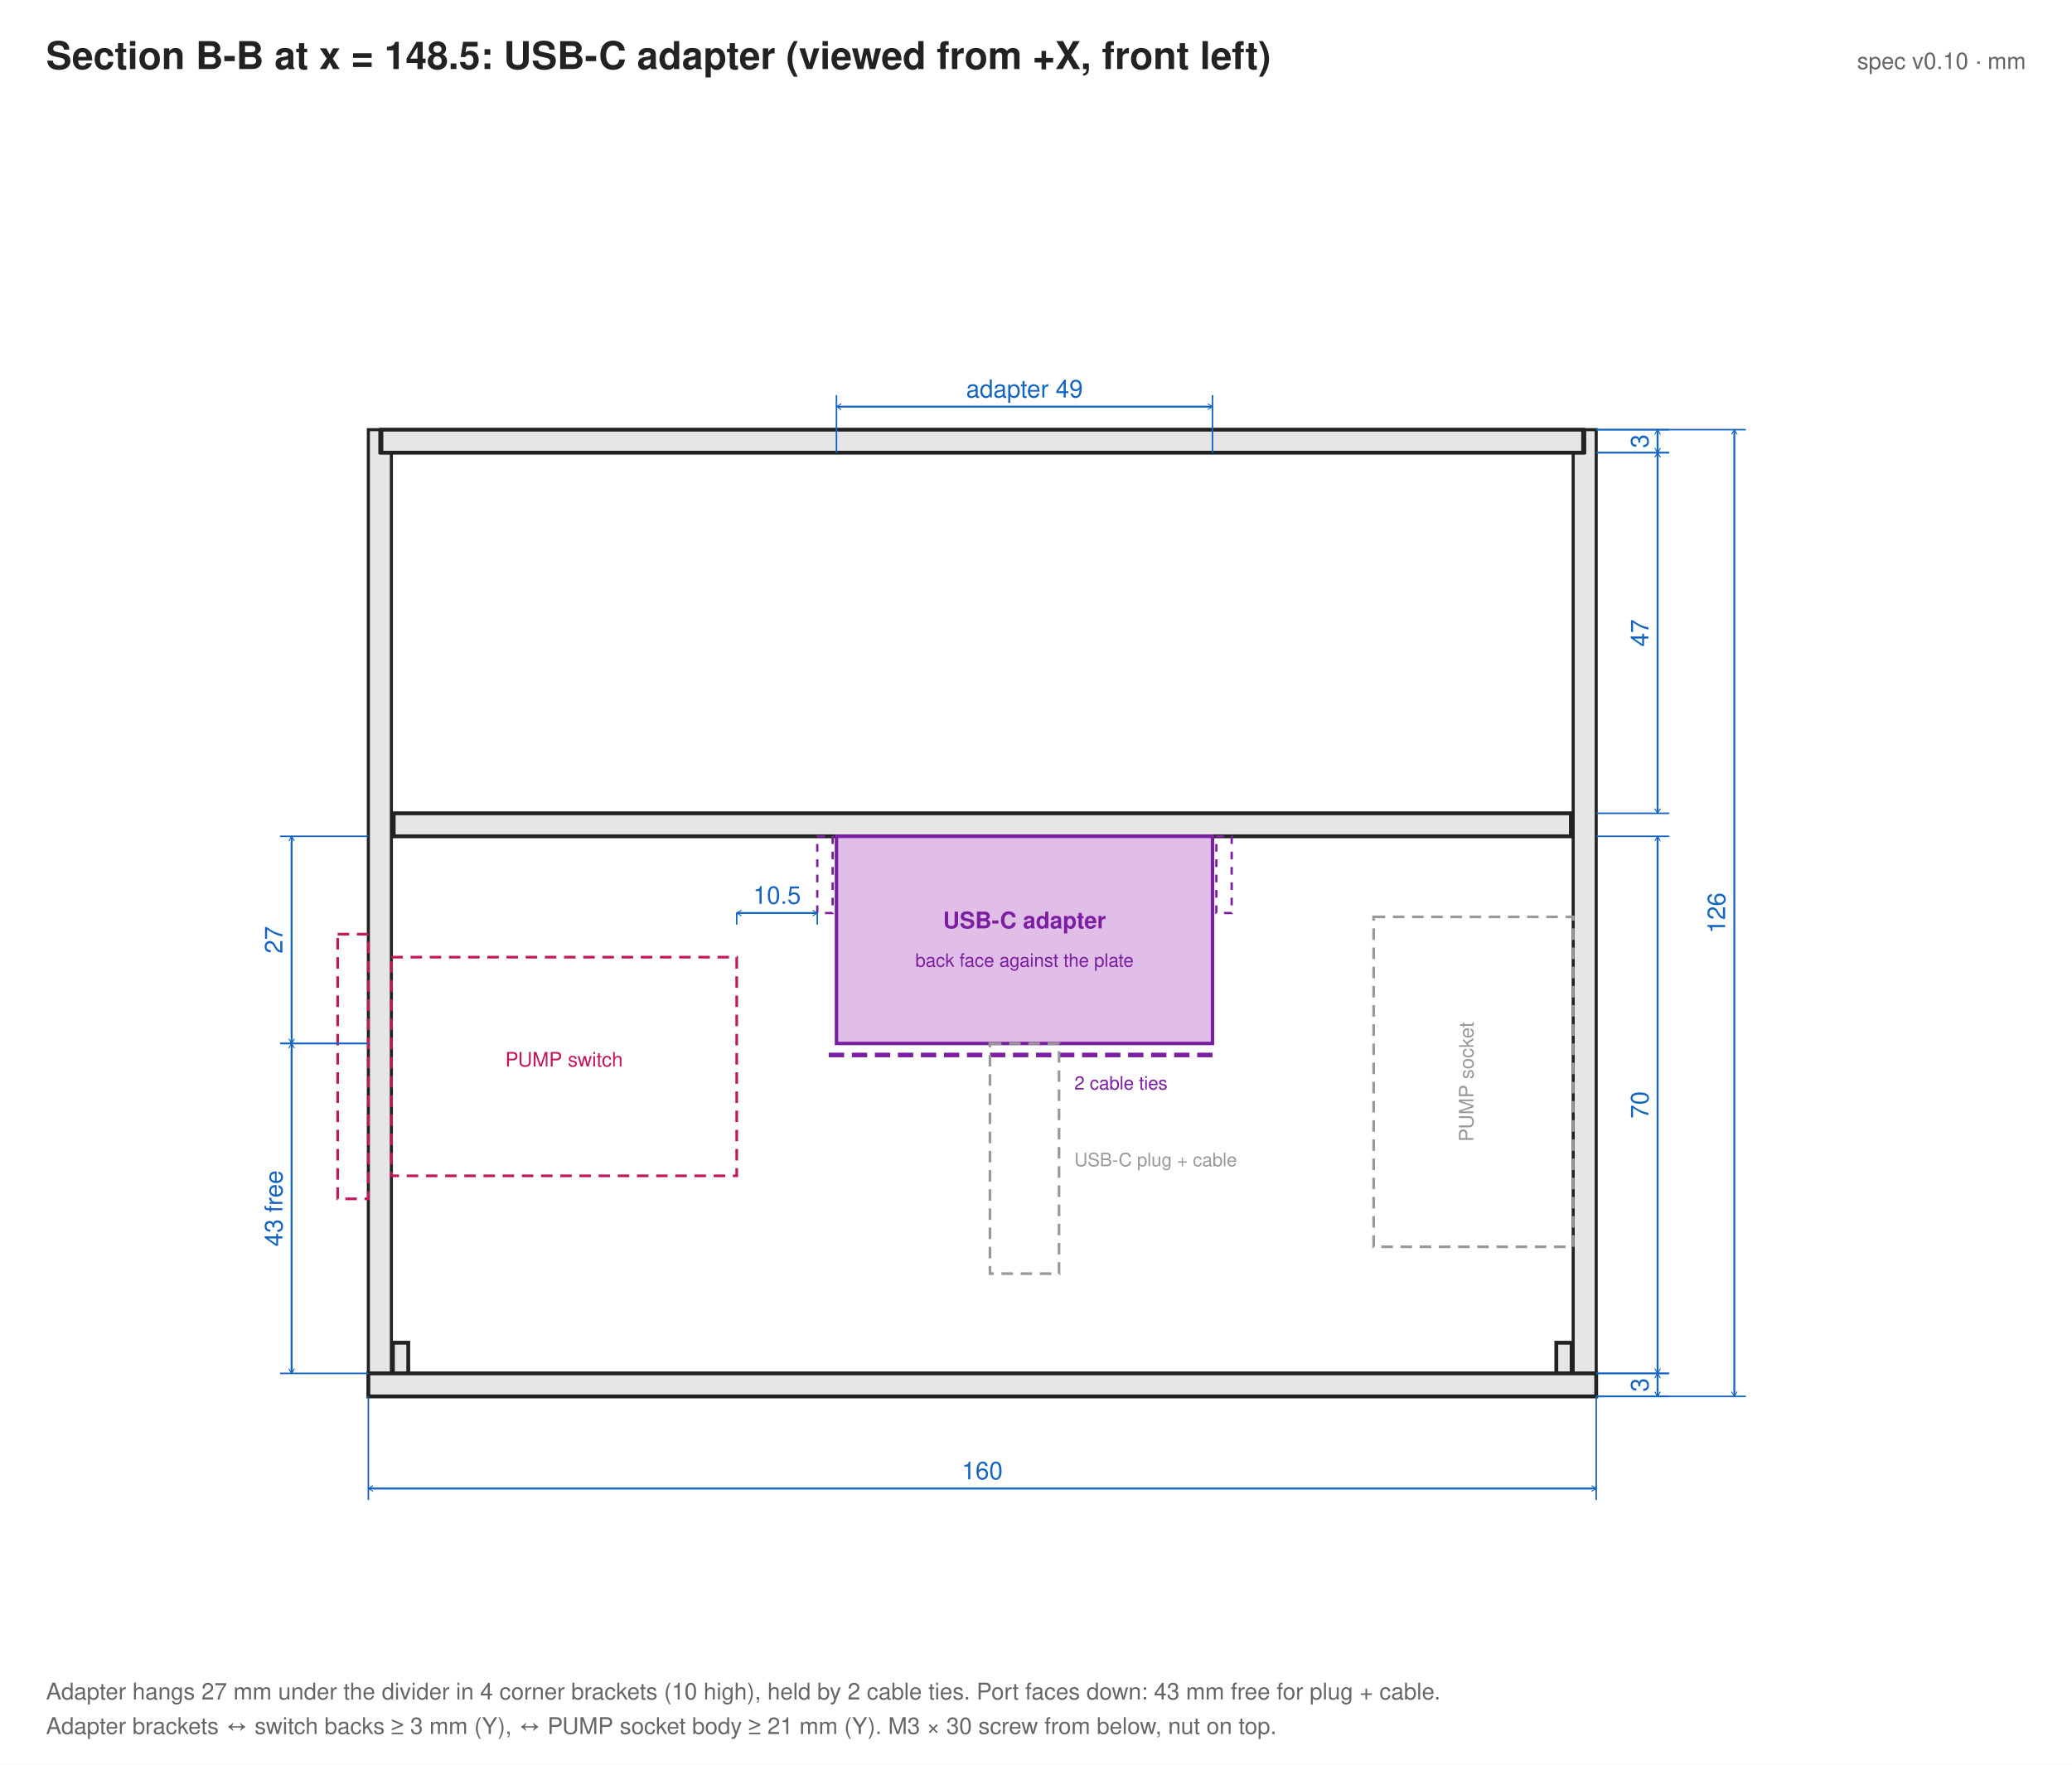
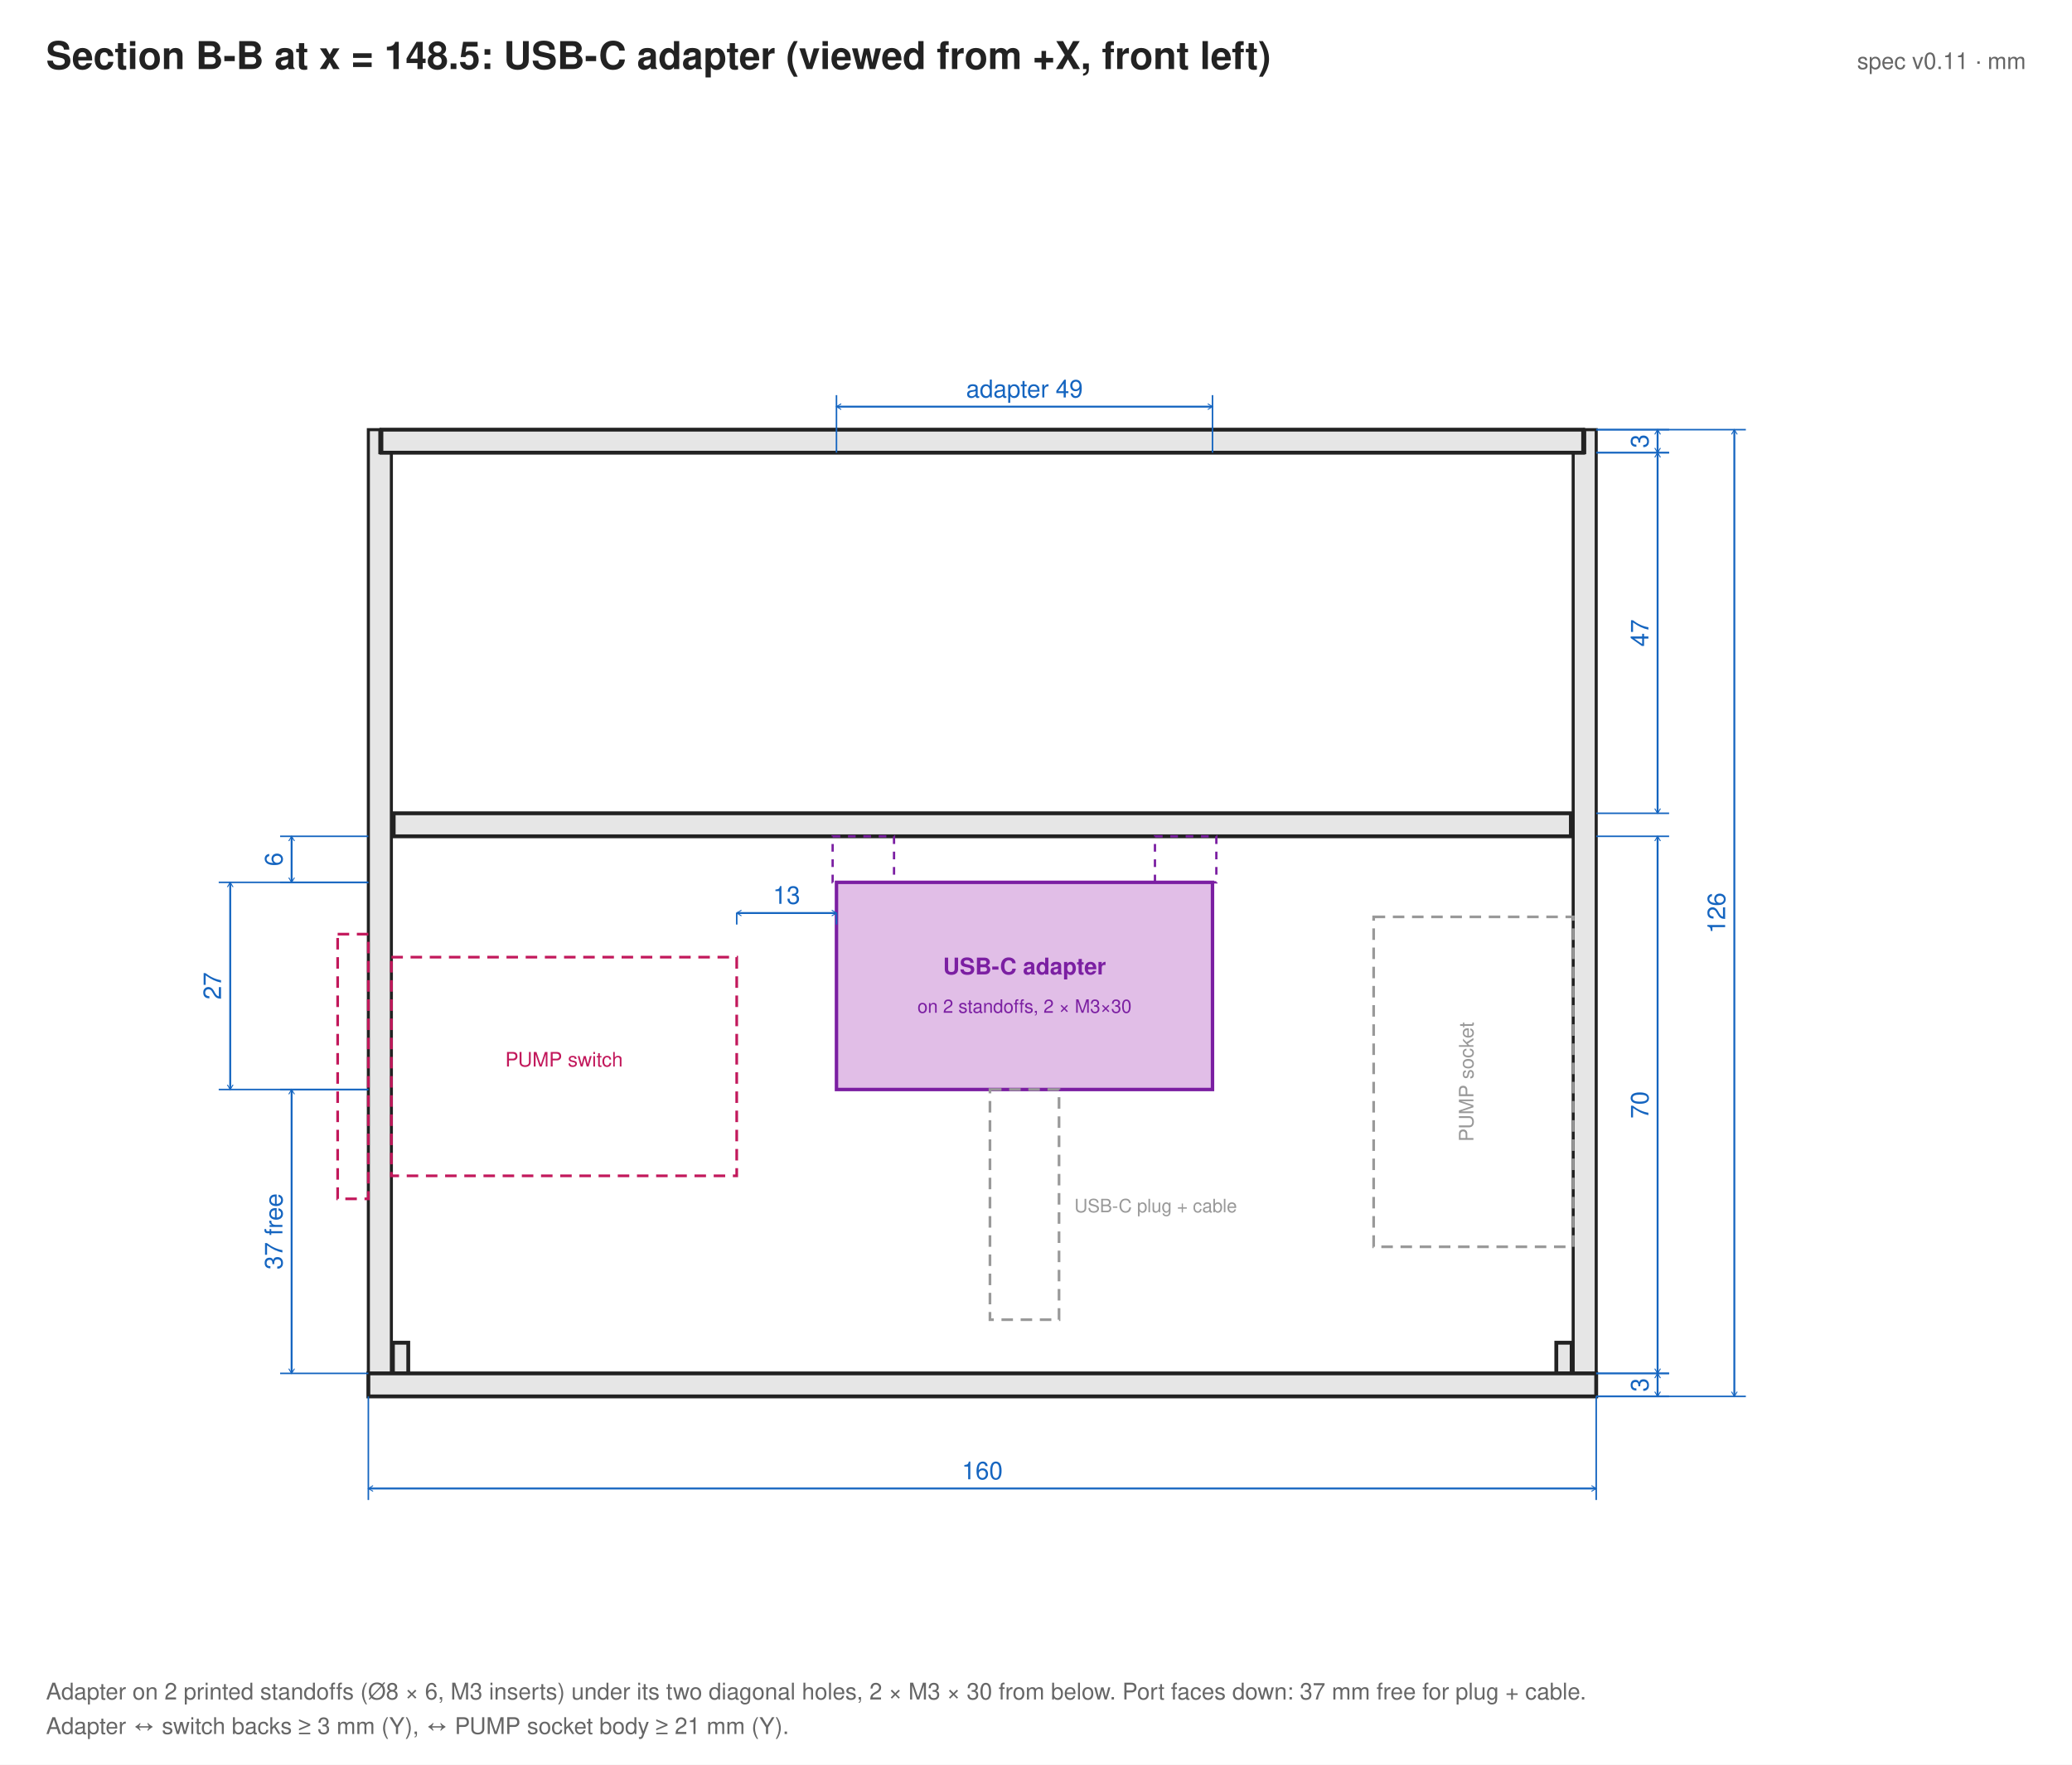
<svg xmlns="http://www.w3.org/2000/svg" width="810" height="690" viewBox="0 0 270.00 230.00">
  <defs>
    <marker id="a" viewBox="0 0 10 10" refX="5" refY="5" markerWidth="5" markerHeight="5" orient="auto-start-reverse">
      <path d="M0,2 L5,5 L0,8" fill="none" stroke="#1565c0" />
    </marker>
  </defs>
  <rect width="100%" height="100%" fill="#fff" />
  <text x="6" y="9" font-size="5" font-weight="bold" font-family="Helvetica, Arial, sans-serif" fill="#222">Section B-B at x = 148.5: USB-C adapter (viewed from +X, front left)</text>
-   <text x="264.00" y="9" font-size="3" text-anchor="end" fill="#666" font-family="Helvetica, Arial, sans-serif">spec v0.10 · mm</text>
+   <text x="264.00" y="9" font-size="3" text-anchor="end" fill="#666" font-family="Helvetica, Arial, sans-serif">spec v0.11 · mm</text>
  <polygon points="48.00,179.00 51.00,179.00 51.00,59.00 49.50,59.00 49.50,56.00 48.00,56.00" fill="#e6e6e6" stroke="#222" stroke-width="0.4" />
  <rect x="51.20" y="175.00" width="2.00" height="4.00" rx="0" fill="#e6e6e6" stroke="#222" stroke-width="0.5" />
  <polygon points="208.00,179.00 205.00,179.00 205.00,59.00 206.50,59.00 206.50,56.00 208.00,56.00" fill="#e6e6e6" stroke="#222" stroke-width="0.4" />
  <rect x="202.80" y="175.00" width="2.00" height="4.00" rx="0" fill="#e6e6e6" stroke="#222" stroke-width="0.5" />
  <rect x="48.00" y="179.00" width="160.00" height="3.00" rx="0" fill="#e6e6e6" stroke="#222" stroke-width="0.5" />
  <rect x="49.70" y="56.00" width="156.60" height="3.00" rx="0" fill="#e6e6e6" stroke="#222" stroke-width="0.5" />
  <rect x="51.30" y="106.00" width="153.40" height="3.00" rx="0" fill="#e6e6e6" stroke="#222" stroke-width="0.5" />
  <line x1="208.00" y1="182.00" x2="217.50" y2="182.00" stroke="#1565c0" stroke-width="0.2" />
  <line x1="208.00" y1="179.00" x2="217.50" y2="179.00" stroke="#1565c0" stroke-width="0.2" />
  <line x1="216.00" y1="182.00" x2="216.00" y2="179.00" stroke="#1565c0" stroke-width="0.25" marker-start="url(#a)" marker-end="url(#a)" />
  <text x="214.80" y="180.50" font-size="3.2" fill="#1565c0" text-anchor="middle" font-weight="normal" font-family="Helvetica, Arial, sans-serif" transform="rotate(-90 214.80 180.50)">3</text>
  <line x1="208.00" y1="179.00" x2="217.50" y2="179.00" stroke="#1565c0" stroke-width="0.2" />
  <line x1="208.00" y1="109.00" x2="217.50" y2="109.00" stroke="#1565c0" stroke-width="0.2" />
  <line x1="216.00" y1="179.00" x2="216.00" y2="109.00" stroke="#1565c0" stroke-width="0.25" marker-start="url(#a)" marker-end="url(#a)" />
  <text x="214.80" y="144.00" font-size="3.2" fill="#1565c0" text-anchor="middle" font-weight="normal" font-family="Helvetica, Arial, sans-serif" transform="rotate(-90 214.80 144.00)">70</text>
  <line x1="208.00" y1="106.00" x2="217.50" y2="106.00" stroke="#1565c0" stroke-width="0.2" />
  <line x1="208.00" y1="59.00" x2="217.50" y2="59.00" stroke="#1565c0" stroke-width="0.2" />
  <line x1="216.00" y1="106.00" x2="216.00" y2="59.00" stroke="#1565c0" stroke-width="0.25" marker-start="url(#a)" marker-end="url(#a)" />
  <text x="214.80" y="82.50" font-size="3.2" fill="#1565c0" text-anchor="middle" font-weight="normal" font-family="Helvetica, Arial, sans-serif" transform="rotate(-90 214.80 82.50)">47</text>
  <line x1="208.00" y1="59.00" x2="217.50" y2="59.00" stroke="#1565c0" stroke-width="0.2" />
  <line x1="208.00" y1="56.00" x2="217.50" y2="56.00" stroke="#1565c0" stroke-width="0.2" />
  <line x1="216.00" y1="59.00" x2="216.00" y2="56.00" stroke="#1565c0" stroke-width="0.25" marker-start="url(#a)" marker-end="url(#a)" />
  <text x="214.80" y="57.50" font-size="3.2" fill="#1565c0" text-anchor="middle" font-weight="normal" font-family="Helvetica, Arial, sans-serif" transform="rotate(-90 214.80 57.50)">3</text>
  <line x1="208.00" y1="182.00" x2="227.50" y2="182.00" stroke="#1565c0" stroke-width="0.2" />
  <line x1="208.00" y1="56.00" x2="227.50" y2="56.00" stroke="#1565c0" stroke-width="0.2" />
  <line x1="226.00" y1="182.00" x2="226.00" y2="56.00" stroke="#1565c0" stroke-width="0.25" marker-start="url(#a)" marker-end="url(#a)" />
  <text x="224.80" y="119.00" font-size="3.2" fill="#1565c0" text-anchor="middle" font-weight="normal" font-family="Helvetica, Arial, sans-serif" transform="rotate(-90 224.80 119.00)">126</text>
  <line x1="48.00" y1="182.00" x2="48.00" y2="195.50" stroke="#1565c0" stroke-width="0.2" />
  <line x1="208.00" y1="182.00" x2="208.00" y2="195.50" stroke="#1565c0" stroke-width="0.2" />
  <line x1="48.00" y1="194.00" x2="208.00" y2="194.00" stroke="#1565c0" stroke-width="0.25" marker-start="url(#a)" marker-end="url(#a)" />
  <text x="128.00" y="192.80" font-size="3.2" fill="#1565c0" text-anchor="middle" font-weight="normal" font-family="Helvetica, Arial, sans-serif">160</text>
-   <rect x="106.50" y="109.00" width="2.00" height="10.00" rx="0" fill="none" stroke="#7b1fa2" stroke-width="0.3" stroke-dasharray="1 1" />
-   <rect x="158.50" y="109.00" width="2.00" height="10.00" rx="0" fill="none" stroke="#7b1fa2" stroke-width="0.3" stroke-dasharray="1 1" />
-   <rect x="109.00" y="109.00" width="49.00" height="27.00" rx="0" fill="#e1bee7" stroke="#7b1fa2" stroke-width="0.45" />
-   <text x="133.50" y="121.00" font-size="3" fill="#7b1fa2" text-anchor="middle" font-weight="bold" font-family="Helvetica, Arial, sans-serif">USB-C adapter</text>
-   <text x="133.50" y="126.00" font-size="2.4" fill="#7b1fa2" text-anchor="middle" font-weight="normal" font-family="Helvetica, Arial, sans-serif">back face against the plate</text>
-   <line x1="108.00" y1="137.50" x2="159.00" y2="137.50" stroke="#7b1fa2" stroke-width="0.6" stroke-dasharray="2 1" />
-   <text x="140.00" y="142.00" font-size="2.4" fill="#7b1fa2" text-anchor="start" font-weight="normal" font-family="Helvetica, Arial, sans-serif">2 cable ties</text>
-   <rect x="129.00" y="136.00" width="9.00" height="30.00" rx="0" fill="none" stroke="#999" stroke-width="0.35" stroke-dasharray="1.5 1" />
-   <text x="140.00" y="152.00" font-size="2.4" fill="#999" text-anchor="start" font-weight="normal" font-family="Helvetica, Arial, sans-serif">USB-C plug + cable</text>
+   <rect x="150.50" y="109.00" width="8.00" height="6.00" rx="0" fill="none" stroke="#7b1fa2" stroke-width="0.3" stroke-dasharray="1 1" />
+   <rect x="108.50" y="109.00" width="8.00" height="6.00" rx="0" fill="none" stroke="#7b1fa2" stroke-width="0.3" stroke-dasharray="1 1" />
+   <rect x="109.00" y="115.00" width="49.00" height="27.00" rx="0" fill="#e1bee7" stroke="#7b1fa2" stroke-width="0.45" />
+   <text x="133.50" y="127.00" font-size="3" fill="#7b1fa2" text-anchor="middle" font-weight="bold" font-family="Helvetica, Arial, sans-serif">USB-C adapter</text>
+   <text x="133.50" y="132.00" font-size="2.4" fill="#7b1fa2" text-anchor="middle" font-weight="normal" font-family="Helvetica, Arial, sans-serif">on 2 standoffs, 2 × M3×30</text>
+   <rect x="129.00" y="142.00" width="9.00" height="30.00" rx="0" fill="none" stroke="#999" stroke-width="0.35" stroke-dasharray="1.5 1" />
+   <text x="140.00" y="158.00" font-size="2.4" fill="#999" text-anchor="start" font-weight="normal" font-family="Helvetica, Arial, sans-serif">USB-C plug + cable</text>
  <rect x="44.00" y="121.75" width="4.00" height="34.50" rx="0" fill="none" stroke="#c2185b" stroke-width="0.35" stroke-dasharray="1.5 1" />
  <rect x="51.00" y="124.75" width="45.00" height="28.50" rx="0" fill="none" stroke="#c2185b" stroke-width="0.35" stroke-dasharray="1.5 1" />
  <text x="73.50" y="139.00" font-size="2.6" fill="#c2185b" text-anchor="middle" font-weight="normal" font-family="Helvetica, Arial, sans-serif">PUMP switch</text>
  <rect x="179.00" y="119.50" width="26.00" height="43.00" rx="0" fill="none" stroke="#999" stroke-width="0.35" stroke-dasharray="1.5 1" />
  <text x="192.00" y="141.00" font-size="2.6" fill="#999" text-anchor="middle" font-weight="normal" font-family="Helvetica, Arial, sans-serif" transform="rotate(-90 192.00 141.00)">PUMP socket</text>
-   <line x1="48.00" y1="136.00" x2="36.50" y2="136.00" stroke="#1565c0" stroke-width="0.2" />
+   <line x1="48.00" y1="115.00" x2="36.50" y2="115.00" stroke="#1565c0" stroke-width="0.2" />
  <line x1="48.00" y1="109.00" x2="36.50" y2="109.00" stroke="#1565c0" stroke-width="0.2" />
-   <line x1="38.00" y1="136.00" x2="38.00" y2="109.00" stroke="#1565c0" stroke-width="0.25" marker-start="url(#a)" marker-end="url(#a)" />
-   <text x="36.80" y="122.50" font-size="3.2" fill="#1565c0" text-anchor="middle" font-weight="normal" font-family="Helvetica, Arial, sans-serif" transform="rotate(-90 36.80 122.50)">27</text>
+   <line x1="38.00" y1="115.00" x2="38.00" y2="109.00" stroke="#1565c0" stroke-width="0.25" marker-start="url(#a)" marker-end="url(#a)" />
+   <text x="36.80" y="112.00" font-size="3.2" fill="#1565c0" text-anchor="middle" font-weight="normal" font-family="Helvetica, Arial, sans-serif" transform="rotate(-90 36.80 112.00)">6</text>
+   <line x1="48.00" y1="142.00" x2="28.50" y2="142.00" stroke="#1565c0" stroke-width="0.2" />
+   <line x1="48.00" y1="115.00" x2="28.50" y2="115.00" stroke="#1565c0" stroke-width="0.2" />
+   <line x1="30.00" y1="142.00" x2="30.00" y2="115.00" stroke="#1565c0" stroke-width="0.25" marker-start="url(#a)" marker-end="url(#a)" />
+   <text x="28.80" y="128.50" font-size="3.2" fill="#1565c0" text-anchor="middle" font-weight="normal" font-family="Helvetica, Arial, sans-serif" transform="rotate(-90 28.80 128.50)">27</text>
  <line x1="48.00" y1="179.00" x2="36.50" y2="179.00" stroke="#1565c0" stroke-width="0.2" />
-   <line x1="48.00" y1="136.00" x2="36.50" y2="136.00" stroke="#1565c0" stroke-width="0.2" />
-   <line x1="38.00" y1="179.00" x2="38.00" y2="136.00" stroke="#1565c0" stroke-width="0.25" marker-start="url(#a)" marker-end="url(#a)" />
-   <text x="36.80" y="157.50" font-size="3.2" fill="#1565c0" text-anchor="middle" font-weight="normal" font-family="Helvetica, Arial, sans-serif" transform="rotate(-90 36.80 157.50)">43 free</text>
+   <line x1="48.00" y1="142.00" x2="36.50" y2="142.00" stroke="#1565c0" stroke-width="0.2" />
+   <line x1="38.00" y1="179.00" x2="38.00" y2="142.00" stroke="#1565c0" stroke-width="0.25" marker-start="url(#a)" marker-end="url(#a)" />
+   <text x="36.80" y="160.50" font-size="3.2" fill="#1565c0" text-anchor="middle" font-weight="normal" font-family="Helvetica, Arial, sans-serif" transform="rotate(-90 36.80 160.50)">37 free</text>
  <line x1="109.00" y1="59.00" x2="109.00" y2="51.50" stroke="#1565c0" stroke-width="0.2" />
  <line x1="158.00" y1="59.00" x2="158.00" y2="51.50" stroke="#1565c0" stroke-width="0.2" />
  <line x1="109.00" y1="53.00" x2="158.00" y2="53.00" stroke="#1565c0" stroke-width="0.25" marker-start="url(#a)" marker-end="url(#a)" />
  <text x="133.50" y="51.80" font-size="3.2" fill="#1565c0" text-anchor="middle" font-weight="normal" font-family="Helvetica, Arial, sans-serif">adapter 49</text>
  <line x1="96.00" y1="119.00" x2="96.00" y2="120.50" stroke="#1565c0" stroke-width="0.2" />
-   <line x1="106.50" y1="119.00" x2="106.50" y2="120.50" stroke="#1565c0" stroke-width="0.2" />
-   <line x1="96.00" y1="119.00" x2="106.50" y2="119.00" stroke="#1565c0" stroke-width="0.25" marker-start="url(#a)" marker-end="url(#a)" />
-   <text x="101.25" y="117.80" font-size="3.2" fill="#1565c0" text-anchor="middle" font-weight="normal" font-family="Helvetica, Arial, sans-serif">10.5</text>
-   <text x="6" y="226.00" font-size="3" fill="#666" font-family="Helvetica, Arial, sans-serif">Adapter brackets ↔ switch backs ≥ 3 mm (Y), ↔ PUMP socket body ≥ 21 mm (Y). M3 × 30 screw from below, nut on top.</text>
-   <text x="6" y="221.50" font-size="3" fill="#666" font-family="Helvetica, Arial, sans-serif">Adapter hangs 27 mm under the divider in 4 corner brackets (10 high), held by 2 cable ties. Port faces down: 43 mm free for plug + cable.</text>
+   <line x1="109.00" y1="119.00" x2="109.00" y2="120.50" stroke="#1565c0" stroke-width="0.2" />
+   <line x1="96.00" y1="119.00" x2="109.00" y2="119.00" stroke="#1565c0" stroke-width="0.25" marker-start="url(#a)" marker-end="url(#a)" />
+   <text x="102.50" y="117.80" font-size="3.2" fill="#1565c0" text-anchor="middle" font-weight="normal" font-family="Helvetica, Arial, sans-serif">13</text>
+   <text x="6" y="226.00" font-size="3" fill="#666" font-family="Helvetica, Arial, sans-serif">Adapter ↔ switch backs ≥ 3 mm (Y), ↔ PUMP socket body ≥ 21 mm (Y).</text>
+   <text x="6" y="221.50" font-size="3" fill="#666" font-family="Helvetica, Arial, sans-serif">Adapter on 2 printed standoffs (Ø8 × 6, M3 inserts) under its two diagonal holes, 2 × M3 × 30 from below. Port faces down: 37 mm free for plug + cable.</text>
</svg>
